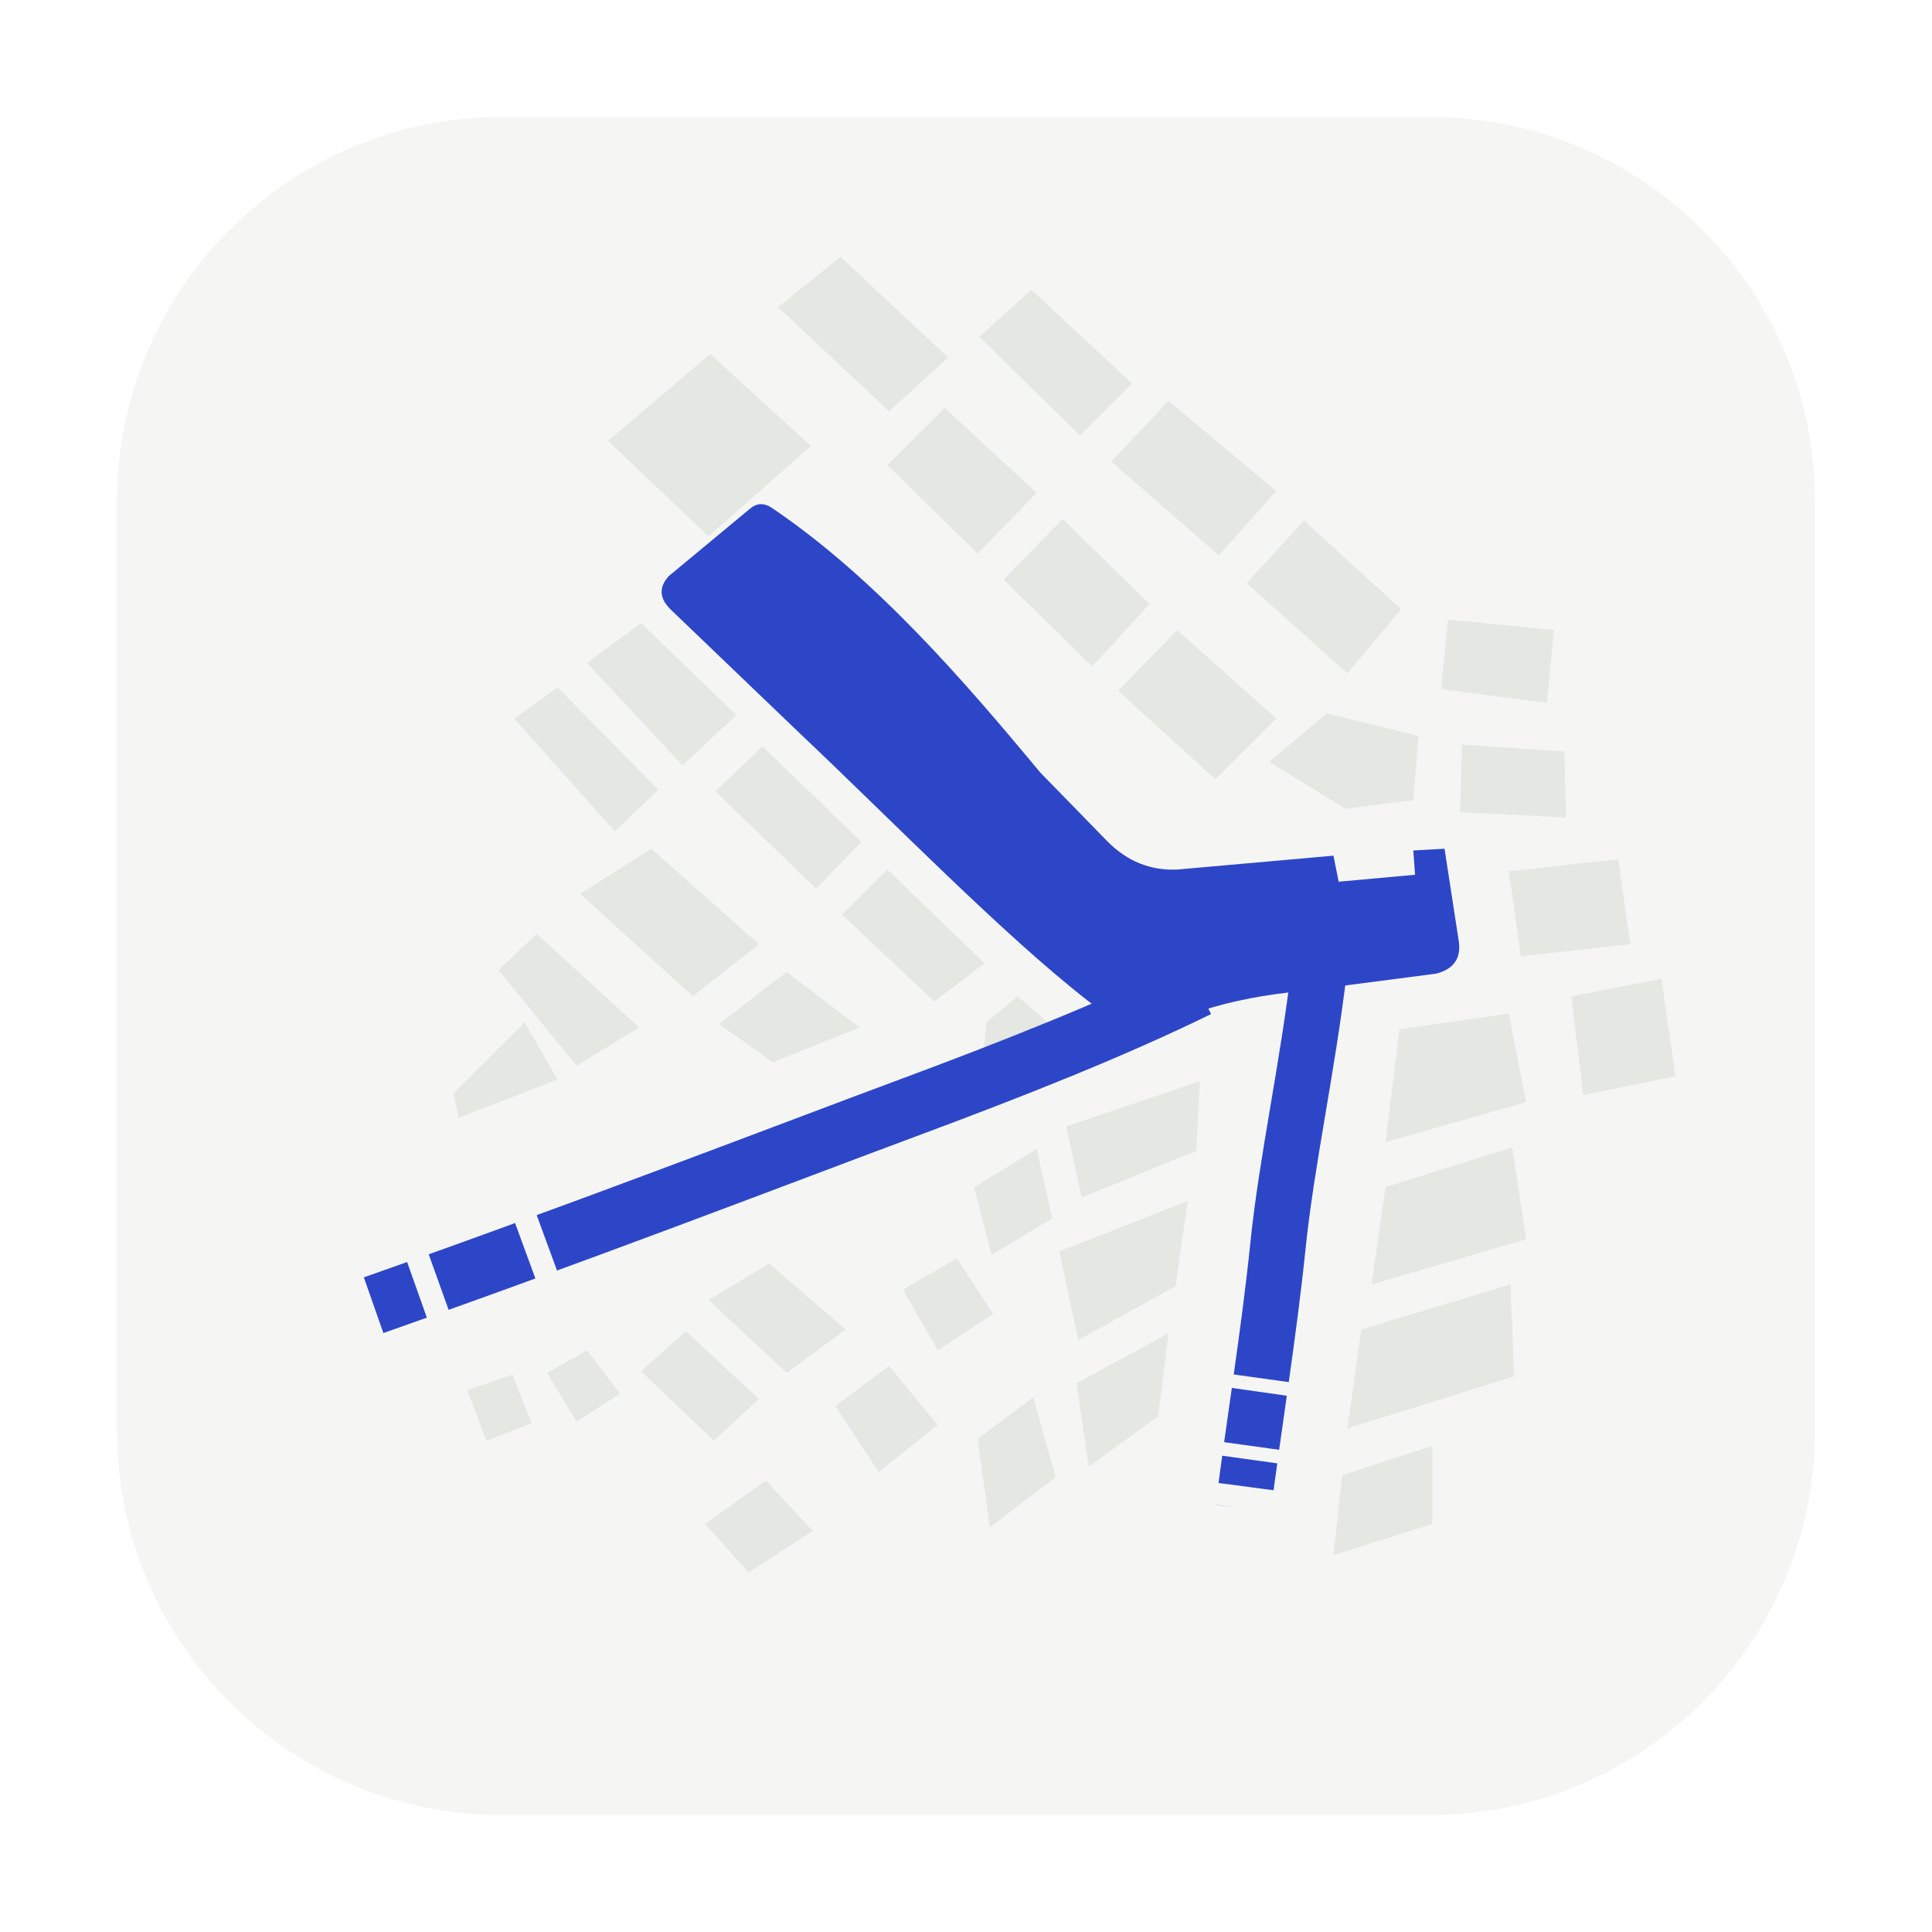
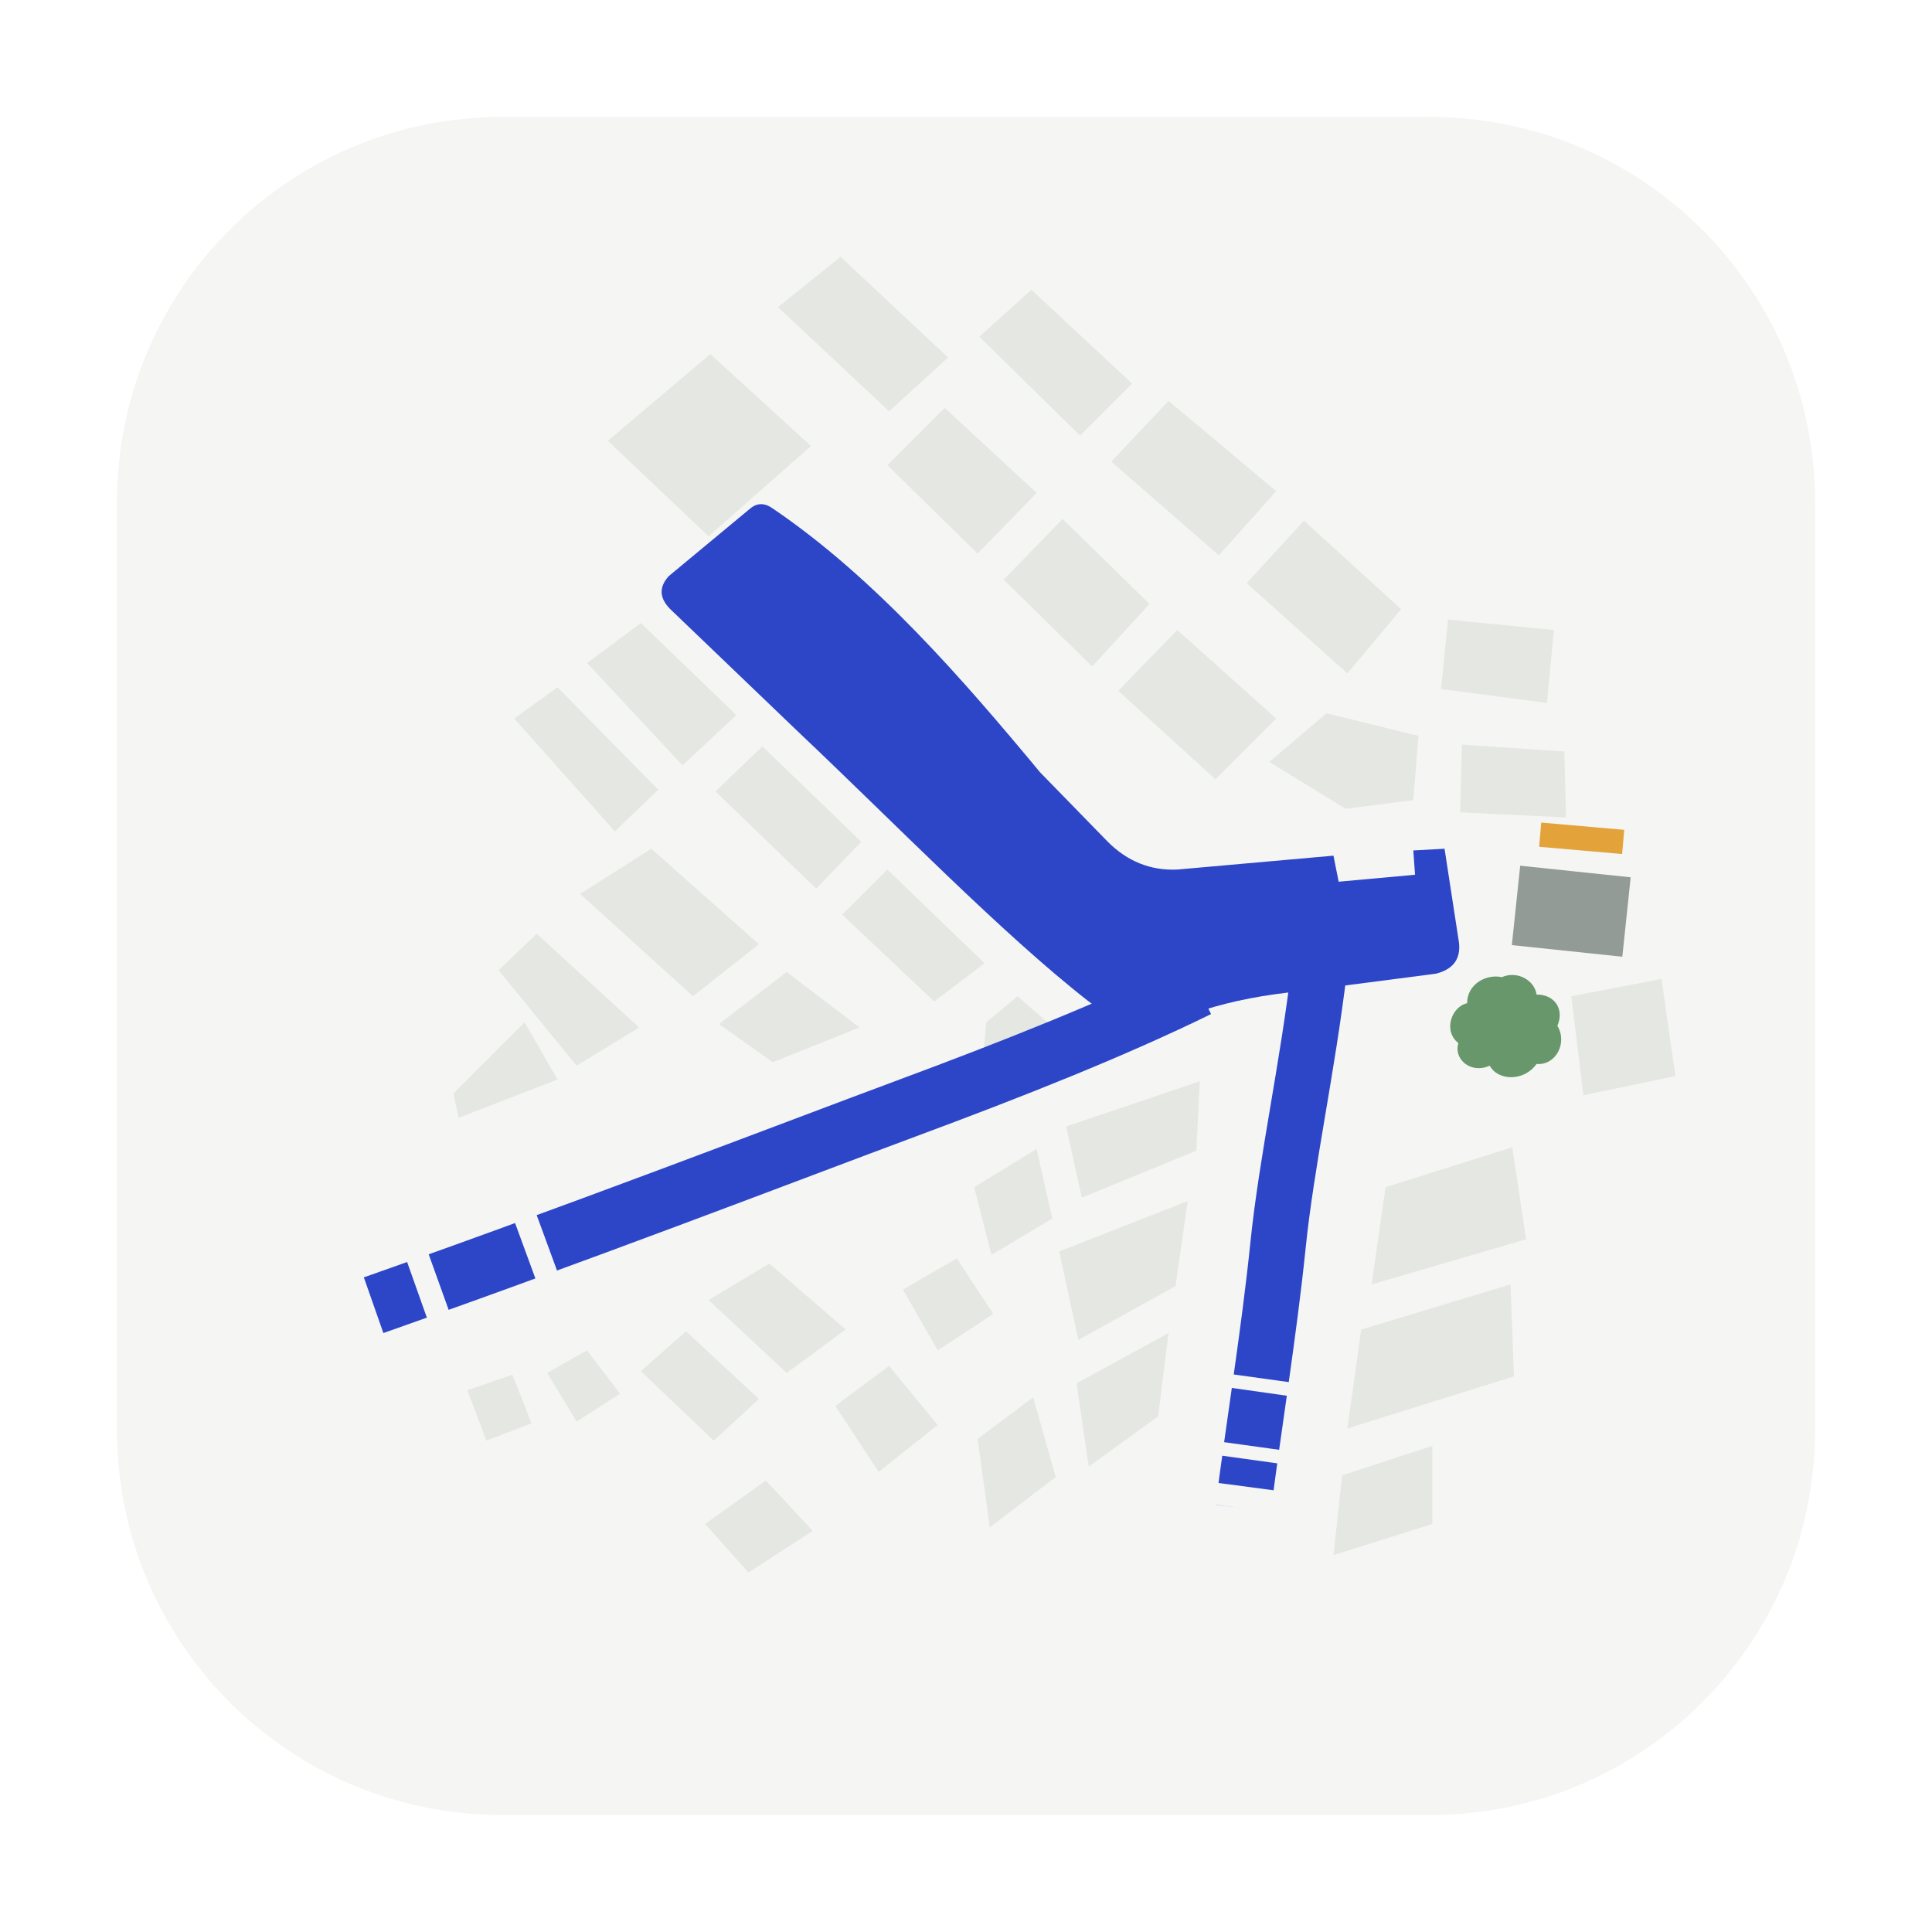
<svg xmlns="http://www.w3.org/2000/svg" width="1024" height="1024" viewBox="0 0 1024 1024">
  <rect x="62" y="62" width="900" height="900" rx="204" fill="#F5F6F3" />
  <g transform="translate(83 103) scale(.92)">
    <g fill="#E4E7E2">
      <path d="M260 142 319 92 377 145 318 197Z" />
      <path d="M358 65 394 36 456 94 422 125Z" />
      <path d="M421 156 454 123 507 172 473 207Z" />
      <path d="M488 222 522 187 572 236 539 272Z" />
      <path d="M554 286 588 251 645 302 610 337Z" />
      <path d="M474 82 504 55 562 109 532 139Z" />
      <path d="M550 154 583 119 645 171 612 208Z" />
      <path d="M628 224 661 188 717 239 686 276Z" />
      <path d="M641 327 674 299 727 312 724 349 685 354Z" />
      <path d="M744 245 805 251 801 293 740 285Z" />
      <path d="M752 317 811 321 812 359 751 356Z" />
-       <path d="M779 390 842 383 849 432 786 439Z" />
      <path d="M815 462 867 452 875 508 822 519Z" />
-       <path d="M716 481 779 472 789 523 708 546Z" />
      <path d="M708 572 781 549 789 602 700 628Z" />
      <path d="M694 654 780 628 782 681 686 711Z" />
      <path d="M683 738 735 721 735 766 678 784Z" />
      <path d="M248 270 279 247 334 300 303 329Z" />
      <path d="M206 302 231 284 289 343 264 367Z" />
      <path d="M322 344 349 318 406 373 380 400Z" />
      <path d="M395 415 421 389 477 443 448 465Z" />
      <path d="M478 477 496 462 519 482 476 499Z" />
      <path d="M244 403 285 377 347 432 309 462Z" />
      <path d="M324 478 363 448 405 480 355 500Z" />
      <path d="M197 447 219 426 278 480 242 502Z" />
      <path d="M171 518 212 477 231 510 174 532Z" />
      <path d="M524 537 601 511 599 551 533 578Z" />
      <path d="M471 572 507 550 516 590 481 611Z" />
      <path d="M520 609 594 580 587 629 531 660Z" />
      <path d="M430 631 461 613 482 645 450 666Z" />
      <path d="M530 685 583 656 577 704 537 733Z" />
      <path d="M473 717 505 693 518 739 480 768Z" />
      <path d="M318 637 353 616 397 654 363 679Z" />
      <path d="M279 678 305 655 347 694 321 718Z" />
      <path d="M391 698 422 675 450 709 416 736Z" />
      <path d="M225 679 248 666 267 691 242 707Z" />
      <path d="M179 689 205 680 216 708 190 718Z" />
      <path d="M316 766 351 741 378 770 341 794Z" />
    </g>
    <g stroke="#2D46C8" fill="none" stroke-linejoin="round" stroke-linecap="butt">
      <path d="M600 457C551 481 493 504 431 527S237 601 105 647" stroke-width="34" stroke-dasharray="403.098 13.260 53.039 13.260 26.520 21.216" />
      <path d="M670 445C663 504 651 557 646 606S632 710 626 757" stroke-width="32" stroke-dasharray="239.499 7.878 31.513 7.878 15.756 12.605" />
    </g>
    <path d="M355 181C414 221 465 280 509 333L548 373Q565 390 588 389L678 381 681 396 725 392 724 378 742 377 750 429Q753 445 737 449L660 459Q628 462 603 470L581 476Q558 481 537 465C487 426 425 362 370 310L297 240Q286 230 295 220L342 181Q348 176 355 181Z" fill="#2D46C8" />
+     <g id="porta-ticinese" transform="translate(815 413) rotate(6)">
+       <rect x="-32" y="-23" width="64" height="46" fill="#929B95" />
+     </g>
+     <path id="quercia" d="M775 451C784 447 794 453 795 461C806 461 811 470 807 479C813 489 806 502 795 501C788 511 773 511 768 502C757 507 747 498 750 489C741 482 746 468 755 466C755 455 766 449 775 451Z" fill="#68976B" />
+     <g id="tram" transform="translate(821 371) rotate(5)">
+       <rect x="-24" y="-7" width="48" height="14" fill="#E4A23B" />
+     </g>
  </g>
</svg>
